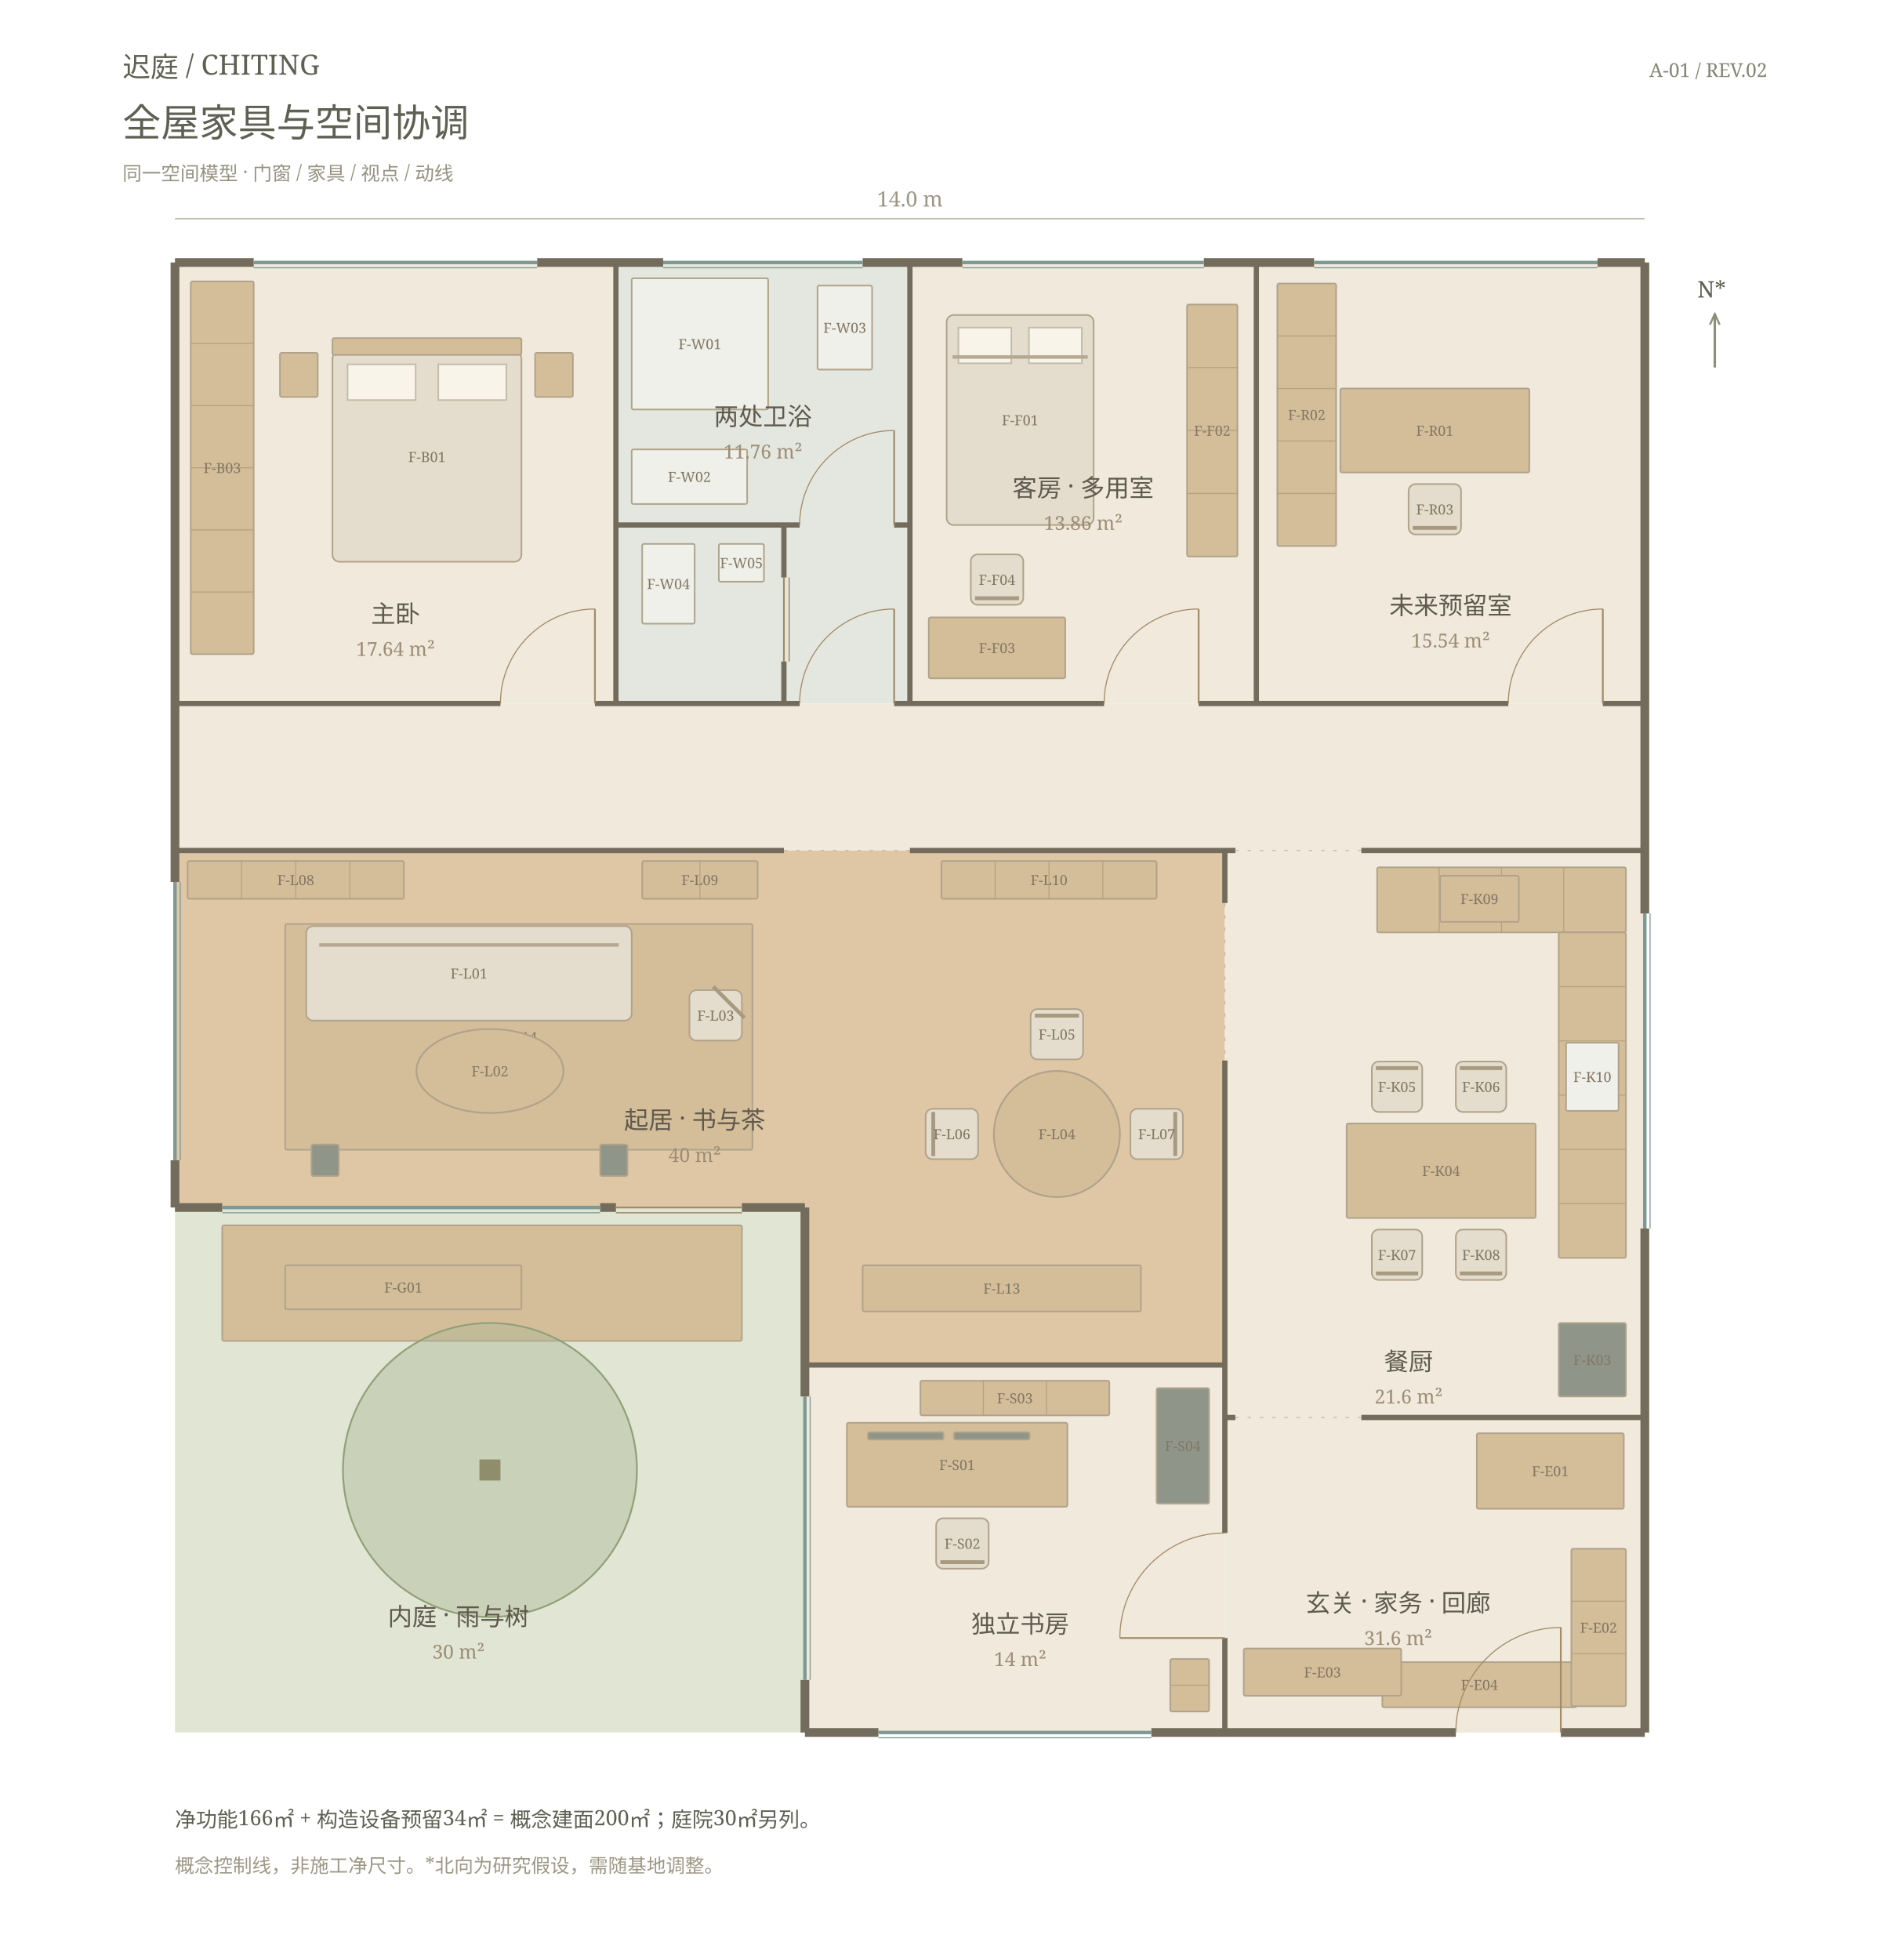
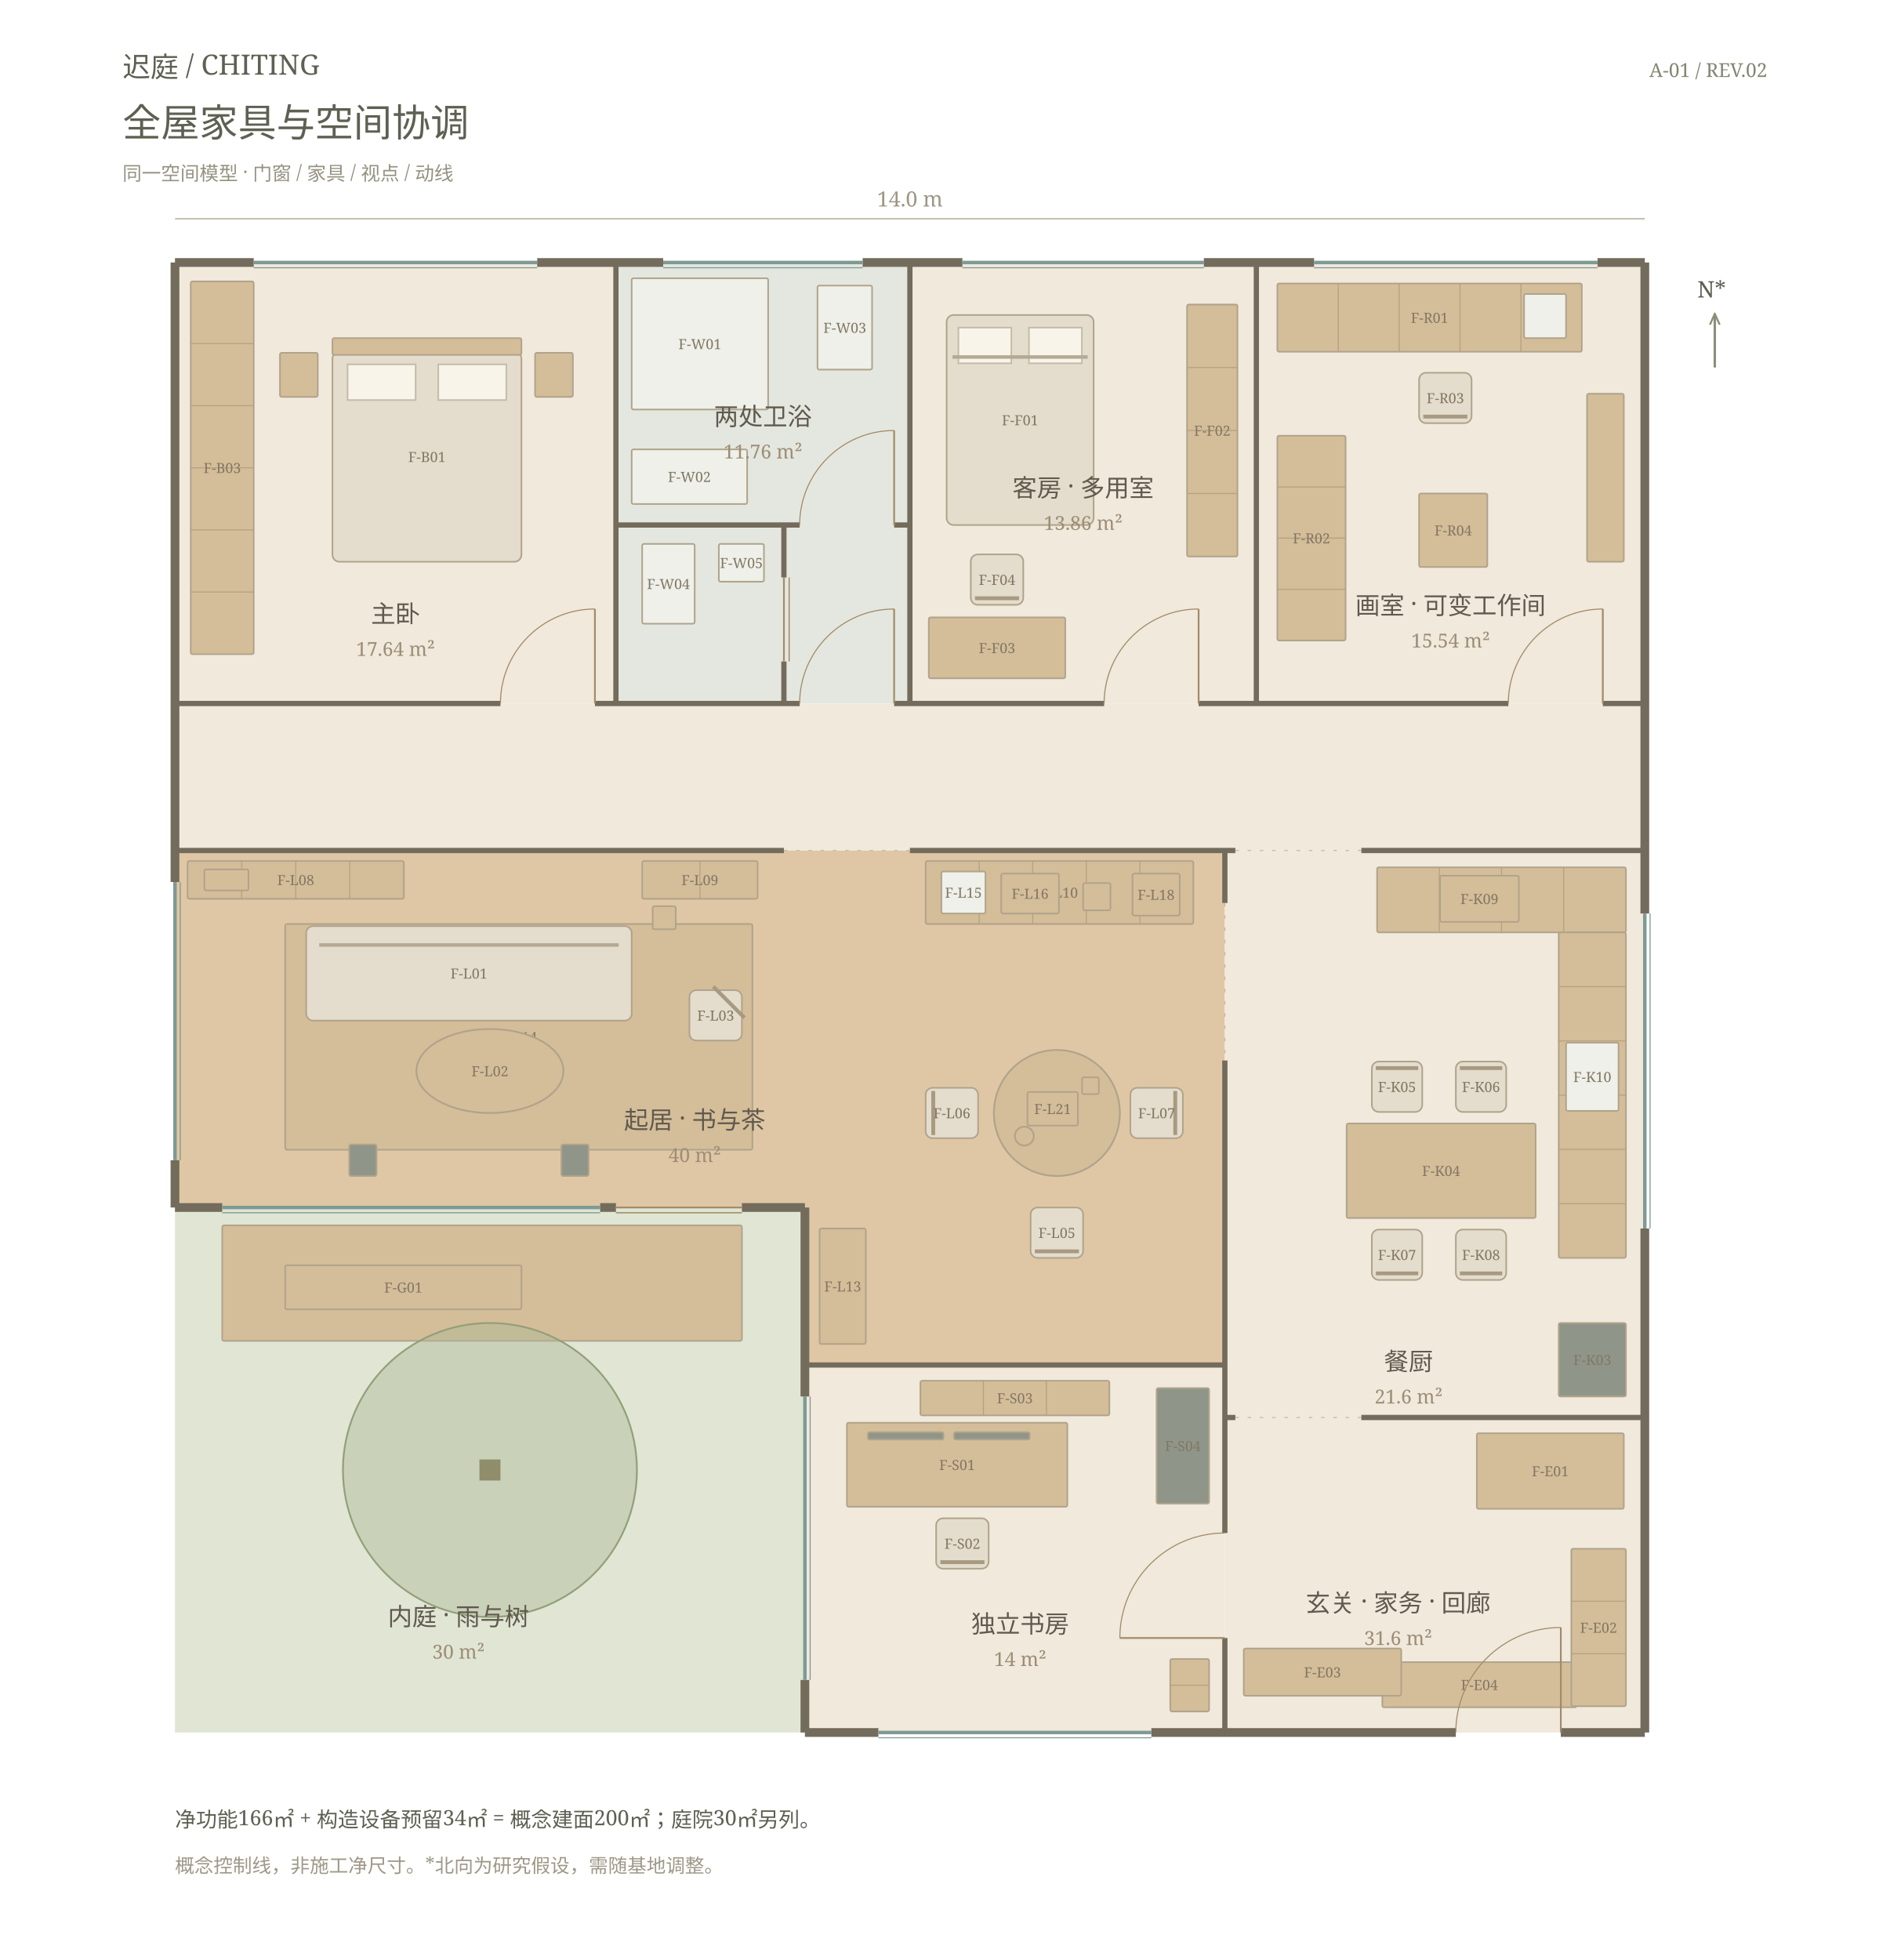
<svg xmlns="http://www.w3.org/2000/svg" viewBox="0 0 1080 1120" role="img" aria-label="迟庭 · 同模型全屋平面" style="display:block;width:100%;height:auto;background:#f8f5ee;font-family:Georgia,'Songti SC','Noto Serif SC',serif">
  <defs>
    <marker id="route-arrow" viewBox="0 0 10 10" refX="8" refY="5" markerWidth="5" markerHeight="5" orient="auto-start-reverse">
      <path d="M0 1L9 5L0 9" fill="none" stroke="context-stroke" stroke-width="1.6" />
    </marker>
  </defs>
  <text x="70" y="44" font-size="16" fill="#5e6052">迟庭  /  CHITING</text>
  <text x="1010" y="44" font-size="11" fill="#858673" text-anchor="end">A-01 / REV.02</text>
  <text x="70" y="78" font-size="22" fill="#5e6052">全屋家具与空间协调</text>
  <text x="70" y="103" font-size="11" fill="#959281">同一空间模型 · 门窗 / 家具 / 视点 / 动线</text>
  <g class="house-zone" data-id="living" role="button" tabindex="0" aria-pressed="true" aria-label="起居 · 书与茶">
    <path class="hp-zone-hit" d="M100 486 L700 486 L700 690 L100 690Z M460 690 L700 690 L700 780 L460 780Z" fill="#dfc7a5" stroke="transparent" stroke-width="3" />
  </g>
  <g class="house-zone" data-id="study" role="button" tabindex="0" aria-pressed="false" aria-label="独立书房">
    <path class="hp-zone-hit" d="M460 780 L700 780 L700 990 L460 990Z" fill="#f0e9dc" stroke="transparent" stroke-width="3" />
  </g>
  <g class="house-zone" data-id="bedroom" role="button" tabindex="0" aria-pressed="false" aria-label="主卧">
    <path class="hp-zone-hit" d="M100 150 L352 150 L352 402 L100 402Z" fill="#f0e9dc" stroke="transparent" stroke-width="3" />
  </g>
  <g class="house-zone" data-id="kitchen" role="button" tabindex="0" aria-pressed="false" aria-label="餐厨">
    <path class="hp-zone-hit" d="M700 486 L940 486 L940 810 L700 810Z" fill="#f0e9dc" stroke="transparent" stroke-width="3" />
  </g>
  <g class="house-zone" data-id="flex" role="button" tabindex="0" aria-pressed="false" aria-label="客房 · 多用室">
    <path class="hp-zone-hit" d="M520 150 L718 150 L718 402 L520 402Z" fill="#f0e9dc" stroke="transparent" stroke-width="3" />
  </g>
-   <g class="house-zone" data-id="reserve" role="button" tabindex="0" aria-pressed="false" aria-label="未来预留室">
+   <g class="house-zone" data-id="reserve" role="button" tabindex="0" aria-pressed="false" aria-label="画室 · 可变工作间">
    <path class="hp-zone-hit" d="M718 150 L940 150 L940 402 L718 402Z" fill="#f0e9dc" stroke="transparent" stroke-width="3" />
  </g>
  <g class="house-zone" data-id="bath" role="button" tabindex="0" aria-pressed="false" aria-label="两处卫浴">
    <path class="hp-zone-hit" d="M352 150 L520 150 L520 402 L352 402Z" fill="#e4e7df" stroke="transparent" stroke-width="3" />
  </g>
  <g class="house-zone" data-id="entry" role="button" tabindex="0" aria-pressed="false" aria-label="玄关 · 家务 · 回廊">
    <path class="hp-zone-hit" d="M100 402 L940 402 L940 486 L100 486Z M700 810 L940 810 L940 990 L700 990Z" fill="#f0e9dc" stroke="transparent" stroke-width="3" />
  </g>
  <g class="house-zone" data-id="garden" role="button" tabindex="0" aria-pressed="false" aria-label="内庭 · 雨与树">
    <path class="hp-zone-hit" d="M100 690 L460 690 L460 990 L100 990Z" fill="#e0e5d4" stroke="transparent" stroke-width="3" />
  </g>
  <g class="plan-furniture" data-furniture="F-L14" pointer-events="none">
    <rect x="163" y="528" width="267" height="129" fill="#d4bd99" stroke="#b0a38b" stroke-width=".9" rx="1" />
    <text x="296.5" y="595.5" font-size="8" fill="#827763" text-anchor="middle">F-L14</text>
  </g>
  <g class="plan-furniture" data-furniture="F-E04" pointer-events="none">
    <rect x="790" y="949.8" width="111" height="25.8" fill="#d4bd99" stroke="#b0a38b" stroke-width=".9" rx="1" />
    <text x="845.5" y="965.7" font-size="8" fill="#827763" text-anchor="middle">F-E04</text>
  </g>
  <g class="plan-furniture" data-furniture="F-G03" pointer-events="none">
    <rect x="127" y="700.2" width="297" height="66" fill="#d4bd99" stroke="#b0a38b" stroke-width=".9" rx="1" />
    <text x="275.5" y="736.2" font-size="8" fill="#827763" text-anchor="middle">F-G03</text>
  </g>
  <g class="plan-furniture" data-furniture="F-L01" pointer-events="none">
    <rect x="175" y="529.2" width="186" height="54" fill="#e4dccc" stroke="#b0a38b" stroke-width=".9" rx="4" />
    <line x1="182.44" y1="540" x2="353.56" y2="540" stroke="#b5a994" stroke-width="2" />
    <text x="268" y="559.2" font-size="8" fill="#827763" text-anchor="middle">F-L01</text>
  </g>
  <g class="plan-furniture" data-furniture="F-L02" pointer-events="none">
    <ellipse cx="280" cy="612" rx="42" ry="24" fill="#d4bd99" stroke="#b0a38b" />
    <text x="280" y="615" font-size="8" fill="#827763" text-anchor="middle">F-L02</text>
  </g>
  <g class="plan-furniture" data-furniture="F-L03" pointer-events="none">
    <rect x="394" y="565.8" width="30" height="28.8" fill="#e4dccc" stroke="#b0a38b" stroke-width=".9" rx="4" />
    <g transform="rotate(45 409 580.2)">
      <line x1="396.4" y1="569.544" x2="421.6" y2="569.544" stroke="#a89a80" stroke-width="2.2" />
    </g>
    <text x="409" y="583.2" font-size="8" fill="#827763" text-anchor="middle">F-L03</text>
  </g>
  <g class="plan-furniture" data-furniture="F-L04" pointer-events="none">
-     <ellipse cx="604" cy="648" rx="36" ry="36" fill="#d4bd99" stroke="#b0a38b" />
-     <text x="604" y="651" font-size="8" fill="#827763" text-anchor="middle">F-L04</text>
+     <ellipse cx="604" cy="636" rx="36" ry="36" fill="#d4bd99" stroke="#b0a38b" />
+     <text x="604" y="639" font-size="8" fill="#827763" text-anchor="middle">F-L04</text>
  </g>
  <g class="plan-furniture" data-furniture="F-L05" pointer-events="none">
-     <rect x="589" y="576.6" width="30" height="28.8" fill="#e4dccc" stroke="#b0a38b" stroke-width=".9" rx="4" />
-     <g transform="rotate(0 604 591)">
-       <line x1="591.4" y1="580.344" x2="616.6" y2="580.344" stroke="#a89a80" stroke-width="2.2" />
-     </g>
-     <text x="604" y="594" font-size="8" fill="#827763" text-anchor="middle">F-L05</text>
+     <rect x="589" y="690" width="30" height="28.8" fill="#e4dccc" stroke="#b0a38b" stroke-width=".9" rx="4" />
+     <g transform="rotate(180 604 704.4)">
+       <line x1="591.4" y1="693.744" x2="616.6" y2="693.744" stroke="#a89a80" stroke-width="2.2" />
+     </g>
+     <text x="604" y="707.4" font-size="8" fill="#827763" text-anchor="middle">F-L05</text>
  </g>
  <g class="plan-furniture" data-furniture="F-L06" pointer-events="none">
-     <rect x="529" y="633.6" width="30" height="28.8" fill="#e4dccc" stroke="#b0a38b" stroke-width=".9" rx="4" />
-     <g transform="rotate(270 544 648)">
-       <line x1="531.4" y1="637.344" x2="556.6" y2="637.344" stroke="#a89a80" stroke-width="2.2" />
-     </g>
-     <text x="544" y="651" font-size="8" fill="#827763" text-anchor="middle">F-L06</text>
+     <rect x="529" y="621.6" width="30" height="28.8" fill="#e4dccc" stroke="#b0a38b" stroke-width=".9" rx="4" />
+     <g transform="rotate(270 544 636)">
+       <line x1="531.4" y1="625.344" x2="556.6" y2="625.344" stroke="#a89a80" stroke-width="2.2" />
+     </g>
+     <text x="544" y="639" font-size="8" fill="#827763" text-anchor="middle">F-L06</text>
  </g>
  <g class="plan-furniture" data-furniture="F-L07" pointer-events="none">
-     <rect x="646" y="633.6" width="30" height="28.8" fill="#e4dccc" stroke="#b0a38b" stroke-width=".9" rx="4" />
-     <g transform="rotate(90 661 648)">
-       <line x1="648.4" y1="637.344" x2="673.6" y2="637.344" stroke="#a89a80" stroke-width="2.2" />
-     </g>
-     <text x="661" y="651" font-size="8" fill="#827763" text-anchor="middle">F-L07</text>
+     <rect x="646" y="621.6" width="30" height="28.8" fill="#e4dccc" stroke="#b0a38b" stroke-width=".9" rx="4" />
+     <g transform="rotate(90 661 636)">
+       <line x1="648.4" y1="625.344" x2="673.6" y2="625.344" stroke="#a89a80" stroke-width="2.2" />
+     </g>
+     <text x="661" y="639" font-size="8" fill="#827763" text-anchor="middle">F-L07</text>
  </g>
  <g class="plan-furniture" data-furniture="F-L08" pointer-events="none">
    <rect x="107.2" y="492" width="123.6" height="21.6" fill="#d4bd99" stroke="#b0a38b" stroke-width=".9" rx="1" />
    <line x1="138.1" y1="492" x2="138.1" y2="513.6" stroke="#b6a27f" stroke-width="0.6" />
    <line x1="169" y1="492" x2="169" y2="513.6" stroke="#b6a27f" stroke-width="0.6" />
    <line x1="199.9" y1="492" x2="199.9" y2="513.6" stroke="#b6a27f" stroke-width="0.6" />
    <text x="169" y="505.8" font-size="8" fill="#827763" text-anchor="middle">F-L08</text>
  </g>
  <g class="plan-furniture" data-furniture="F-L09" pointer-events="none">
    <rect x="367" y="492" width="66" height="21.6" fill="#d4bd99" stroke="#b0a38b" stroke-width=".9" rx="1" />
    <line x1="400" y1="492" x2="400" y2="513.6" stroke="#b6a27f" stroke-width="0.6" />
    <text x="400" y="505.8" font-size="8" fill="#827763" text-anchor="middle">F-L09</text>
  </g>
  <g class="plan-furniture" data-furniture="F-L10" pointer-events="none">
-     <rect x="538" y="492" width="123" height="21.6" fill="#d4bd99" stroke="#b0a38b" stroke-width=".9" rx="1" />
-     <line x1="568.75" y1="492" x2="568.75" y2="513.6" stroke="#b6a27f" stroke-width="0.6" />
-     <line x1="599.5" y1="492" x2="599.5" y2="513.6" stroke="#b6a27f" stroke-width="0.6" />
-     <line x1="630.25" y1="492" x2="630.25" y2="513.6" stroke="#b6a27f" stroke-width="0.6" />
-     <text x="599.5" y="505.8" font-size="8" fill="#827763" text-anchor="middle">F-L10</text>
+     <rect x="529" y="492" width="153" height="36" fill="#d4bd99" stroke="#b0a38b" stroke-width=".9" rx="1" />
+     <line x1="559.6" y1="492" x2="559.6" y2="528" stroke="#b6a27f" stroke-width="0.6" />
+     <line x1="590.2" y1="492" x2="590.2" y2="528" stroke="#b6a27f" stroke-width="0.6" />
+     <line x1="620.8" y1="492" x2="620.8" y2="528" stroke="#b6a27f" stroke-width="0.6" />
+     <line x1="651.4" y1="492" x2="651.4" y2="528" stroke="#b6a27f" stroke-width="0.6" />
+     <text x="605.5" y="513" font-size="8" fill="#827763" text-anchor="middle">F-L10</text>
  </g>
  <g class="plan-furniture" data-furniture="F-L11" pointer-events="none">
-     <rect x="178" y="654" width="15.6" height="18" fill="#8f9689" stroke="#b0a38b" stroke-width=".9" rx="1" />
+     <rect x="199.6" y="654" width="15.6" height="18" fill="#8f9689" stroke="#b0a38b" stroke-width=".9" rx="1" />
  </g>
  <g class="plan-furniture" data-furniture="F-L12" pointer-events="none">
-     <rect x="343" y="654" width="15.6" height="18" fill="#8f9689" stroke="#b0a38b" stroke-width=".9" rx="1" />
+     <rect x="320.8" y="654" width="15.6" height="18" fill="#8f9689" stroke="#b0a38b" stroke-width=".9" rx="1" />
  </g>
  <g class="plan-furniture" data-furniture="F-L13" pointer-events="none">
-     <rect x="493" y="723" width="159" height="26.4" fill="#d4bd99" stroke="#b0a38b" stroke-width=".9" rx="1" />
-     <text x="572.5" y="739.2" font-size="8" fill="#827763" text-anchor="middle">F-L13</text>
+     <rect x="468.4" y="702" width="26.4" height="66" fill="#d4bd99" stroke="#b0a38b" stroke-width=".9" rx="1" />
+     <text x="481.6" y="738" font-size="8" fill="#827763" text-anchor="middle">F-L13</text>
+   </g>
+   <g class="plan-furniture" data-furniture="F-L15" pointer-events="none">
+     <rect x="538" y="498" width="25.2" height="24" fill="#eef0e9" stroke="#b0a38b" stroke-width=".9" rx="1" />
+     <text x="550.6" y="513" font-size="8" fill="#827763" text-anchor="middle">F-L15</text>
+   </g>
+   <g class="plan-furniture" data-furniture="F-L16" pointer-events="none">
+     <rect x="572.2" y="499.2" width="33" height="22.8" fill="#d4bd99" stroke="#b0a38b" stroke-width=".9" rx="1" />
+     <text x="588.7" y="513.6" font-size="8" fill="#827763" text-anchor="middle">F-L16</text>
+   </g>
+   <g class="plan-furniture" data-furniture="F-L17" pointer-events="none">
+     <rect x="619" y="504.6" width="15.6" height="15.6" fill="#d4bd99" stroke="#b0a38b" stroke-width=".9" rx="1" />
+   </g>
+   <g class="plan-furniture" data-furniture="F-L18" pointer-events="none">
+     <rect x="647.2" y="499.2" width="27" height="24" fill="#d4bd99" stroke="#b0a38b" stroke-width=".9" rx="1" />
+     <text x="660.7" y="514.2" font-size="8" fill="#827763" text-anchor="middle">F-L18</text>
+   </g>
+   <g class="plan-furniture" data-furniture="F-L19" pointer-events="none">
+     <rect x="373" y="517.8" width="13.2" height="13.2" fill="#d4bd99" stroke="#b0a38b" stroke-width=".9" rx="1" />
+   </g>
+   <g class="plan-furniture" data-furniture="F-L20" pointer-events="none">
+     <rect x="116.8" y="496.8" width="25.2" height="12" fill="#d4bd99" stroke="#b0a38b" stroke-width=".9" rx="1" />
+   </g>
+   <g class="plan-furniture" data-furniture="F-L21" pointer-events="none">
+     <rect x="587.2" y="624" width="28.8" height="19.2" fill="#d4bd99" stroke="#b0a38b" stroke-width=".9" rx="1" />
+     <text x="601.6" y="636.6" font-size="8" fill="#827763" text-anchor="middle">F-L21</text>
+   </g>
+   <g class="plan-furniture" data-furniture="F-L22" pointer-events="none">
+     <rect x="618.4" y="615.6" width="9.6" height="9.6" fill="#d4bd99" stroke="#b0a38b" stroke-width=".9" rx="1" />
+   </g>
+   <g class="plan-furniture" data-furniture="F-L23" pointer-events="none">
+     <ellipse cx="585.4" cy="649.2" rx="5.4" ry="5.4" fill="#d4bd99" stroke="#b0a38b" />
  </g>
  <g class="plan-furniture" data-furniture="F-S01" pointer-events="none">
    <rect x="484" y="813" width="126" height="48" fill="#d4bd99" stroke="#b0a38b" stroke-width=".9" rx="1" />
    <text x="547" y="840" font-size="8" fill="#827763" text-anchor="middle">F-S01</text>
  </g>
  <g class="plan-furniture" data-furniture="F-S02" pointer-events="none">
    <rect x="535" y="867.6" width="30" height="28.8" fill="#e4dccc" stroke="#b0a38b" stroke-width=".9" rx="4" />
    <g transform="rotate(180 550 882)">
      <line x1="537.4" y1="871.344" x2="562.6" y2="871.344" stroke="#a89a80" stroke-width="2.2" />
    </g>
    <text x="550" y="885" font-size="8" fill="#827763" text-anchor="middle">F-S02</text>
  </g>
  <g class="plan-furniture" data-furniture="F-S03" pointer-events="none">
    <rect x="526" y="789" width="108" height="19.8" fill="#d4bd99" stroke="#b0a38b" stroke-width=".9" rx="1" />
    <line x1="562" y1="789" x2="562" y2="808.8" stroke="#b6a27f" stroke-width="0.6" />
    <line x1="598" y1="789" x2="598" y2="808.8" stroke="#b6a27f" stroke-width="0.6" />
    <text x="580" y="801.9" font-size="8" fill="#827763" text-anchor="middle">F-S03</text>
  </g>
  <g class="plan-furniture" data-furniture="F-S04" pointer-events="none">
    <rect x="661" y="793.2" width="30" height="66" fill="#8f9689" stroke="#b0a38b" stroke-width=".9" rx="1" />
    <text x="676" y="829.2" font-size="8" fill="#827763" text-anchor="middle">F-S04</text>
  </g>
  <g class="plan-furniture" data-furniture="F-S05" pointer-events="none">
    <rect x="668.8" y="948" width="22.2" height="30" fill="#d4bd99" stroke="#b0a38b" stroke-width=".9" rx="1" />
    <line x1="668.8" y1="963" x2="691" y2="963" stroke="#b6a27f" stroke-width="0.6" />
  </g>
  <g class="plan-furniture" data-furniture="F-S06" pointer-events="none">
    <rect x="496" y="818.4" width="43.2" height="4.2" fill="#8f9689" stroke="#b0a38b" stroke-width=".9" rx="1" />
  </g>
  <g class="plan-furniture" data-furniture="F-S07" pointer-events="none">
    <rect x="545.2" y="818.4" width="43.2" height="4.2" fill="#8f9689" stroke="#b0a38b" stroke-width=".9" rx="1" />
  </g>
  <g class="plan-furniture" data-furniture="F-B01" pointer-events="none">
    <rect x="190" y="201" width="108" height="120" fill="#e4dccc" stroke="#b0a38b" stroke-width=".9" rx="4" />
    <rect x="198.64" y="208.2" width="38.88" height="20.4" fill="#f8f4e9" stroke="#c4bca9" stroke-width=".9" />
    <rect x="250.48" y="208.2" width="38.88" height="20.4" fill="#f8f4e9" stroke="#c4bca9" stroke-width=".9" />
    <text x="244" y="264" font-size="8" fill="#827763" text-anchor="middle">F-B01</text>
  </g>
  <g class="plan-furniture" data-furniture="F-B02" pointer-events="none">
    <rect x="190" y="193.2" width="108" height="9.6" fill="#d4bd99" stroke="#b0a38b" stroke-width=".9" rx="1" />
  </g>
  <g class="plan-furniture" data-furniture="F-B03" pointer-events="none">
    <rect x="109" y="160.8" width="36" height="213" fill="#d4bd99" stroke="#b0a38b" stroke-width=".9" rx="1" />
    <line x1="109" y1="196.3" x2="145" y2="196.3" stroke="#b6a27f" stroke-width="0.6" />
    <line x1="109" y1="231.8" x2="145" y2="231.8" stroke="#b6a27f" stroke-width="0.6" />
    <line x1="109" y1="267.3" x2="145" y2="267.3" stroke="#b6a27f" stroke-width="0.6" />
    <line x1="109" y1="302.8" x2="145" y2="302.8" stroke="#b6a27f" stroke-width="0.6" />
    <line x1="109" y1="338.3" x2="145" y2="338.3" stroke="#b6a27f" stroke-width="0.6" />
    <text x="127" y="270.3" font-size="8" fill="#827763" text-anchor="middle">F-B03</text>
  </g>
  <g class="plan-furniture" data-furniture="F-B04" pointer-events="none">
    <rect x="160" y="201.6" width="21.6" height="25.2" fill="#d4bd99" stroke="#b0a38b" stroke-width=".9" rx="1" />
  </g>
  <g class="plan-furniture" data-furniture="F-B05" pointer-events="none">
    <rect x="305.8" y="201.6" width="21.6" height="25.2" fill="#d4bd99" stroke="#b0a38b" stroke-width=".9" rx="1" />
  </g>
  <g class="plan-furniture" data-furniture="F-K01" pointer-events="none">
    <rect x="787" y="495.6" width="142.2" height="37.2" fill="#d4bd99" stroke="#b0a38b" stroke-width=".9" rx="1" />
    <line x1="822.55" y1="495.6" x2="822.55" y2="532.8" stroke="#b6a27f" stroke-width="0.6" />
    <line x1="858.1" y1="495.6" x2="858.1" y2="532.8" stroke="#b6a27f" stroke-width="0.6" />
    <line x1="893.65" y1="495.6" x2="893.65" y2="532.8" stroke="#b6a27f" stroke-width="0.6" />
    <text x="858.1" y="517.2" font-size="8" fill="#827763" text-anchor="middle">F-K01</text>
  </g>
  <g class="plan-furniture" data-furniture="F-K02" pointer-events="none">
    <rect x="890.8" y="532.8" width="38.4" height="186" fill="#d4bd99" stroke="#b0a38b" stroke-width=".9" rx="1" />
    <line x1="890.8" y1="563.8" x2="929.2" y2="563.8" stroke="#b6a27f" stroke-width="0.6" />
    <line x1="890.8" y1="594.8" x2="929.2" y2="594.8" stroke="#b6a27f" stroke-width="0.6" />
    <line x1="890.8" y1="625.8" x2="929.2" y2="625.8" stroke="#b6a27f" stroke-width="0.6" />
    <line x1="890.8" y1="656.8" x2="929.2" y2="656.8" stroke="#b6a27f" stroke-width="0.6" />
    <line x1="890.8" y1="687.8" x2="929.2" y2="687.8" stroke="#b6a27f" stroke-width="0.6" />
    <text x="910" y="628.8" font-size="8" fill="#827763" text-anchor="middle">F-K02</text>
  </g>
  <g class="plan-furniture" data-furniture="F-K03" pointer-events="none">
    <rect x="890.8" y="756" width="38.4" height="42" fill="#8f9689" stroke="#b0a38b" stroke-width=".9" rx="1" />
    <text x="910" y="780" font-size="8" fill="#827763" text-anchor="middle">F-K03</text>
  </g>
  <g class="plan-furniture" data-furniture="F-K04" pointer-events="none">
    <rect x="769.6" y="642" width="108" height="54" fill="#d4bd99" stroke="#b0a38b" stroke-width=".9" rx="1" />
    <text x="823.6" y="672" font-size="8" fill="#827763" text-anchor="middle">F-K04</text>
  </g>
  <g class="plan-furniture" data-furniture="F-K05" pointer-events="none">
    <rect x="784" y="606.6" width="28.8" height="28.8" fill="#e4dccc" stroke="#b0a38b" stroke-width=".9" rx="4" />
    <g transform="rotate(0 798.4 621)">
      <line x1="786.304" y1="610.344" x2="810.496" y2="610.344" stroke="#a89a80" stroke-width="2.2" />
    </g>
    <text x="798.4" y="624" font-size="8" fill="#827763" text-anchor="middle">F-K05</text>
  </g>
  <g class="plan-furniture" data-furniture="F-K06" pointer-events="none">
    <rect x="832" y="606.6" width="28.8" height="28.8" fill="#e4dccc" stroke="#b0a38b" stroke-width=".9" rx="4" />
    <g transform="rotate(0 846.4 621)">
      <line x1="834.304" y1="610.344" x2="858.496" y2="610.344" stroke="#a89a80" stroke-width="2.2" />
    </g>
    <text x="846.4" y="624" font-size="8" fill="#827763" text-anchor="middle">F-K06</text>
  </g>
  <g class="plan-furniture" data-furniture="F-K07" pointer-events="none">
    <rect x="784" y="702.6" width="28.8" height="28.8" fill="#e4dccc" stroke="#b0a38b" stroke-width=".9" rx="4" />
    <g transform="rotate(180 798.4 717)">
      <line x1="786.304" y1="706.344" x2="810.496" y2="706.344" stroke="#a89a80" stroke-width="2.2" />
    </g>
    <text x="798.4" y="720" font-size="8" fill="#827763" text-anchor="middle">F-K07</text>
  </g>
  <g class="plan-furniture" data-furniture="F-K08" pointer-events="none">
    <rect x="832" y="702.6" width="28.8" height="28.8" fill="#e4dccc" stroke="#b0a38b" stroke-width=".9" rx="4" />
    <g transform="rotate(180 846.4 717)">
      <line x1="834.304" y1="706.344" x2="858.496" y2="706.344" stroke="#a89a80" stroke-width="2.2" />
    </g>
    <text x="846.4" y="720" font-size="8" fill="#827763" text-anchor="middle">F-K08</text>
  </g>
  <g class="plan-furniture" data-furniture="F-K09" pointer-events="none">
    <rect x="823" y="500.4" width="45" height="26.4" fill="#d4bd99" stroke="#b0a38b" stroke-width=".9" rx="1" />
    <text x="845.5" y="516.6" font-size="8" fill="#827763" text-anchor="middle">F-K09</text>
  </g>
  <g class="plan-furniture" data-furniture="F-K10" pointer-events="none">
    <rect x="895" y="595.8" width="30" height="39" fill="#eef0e9" stroke="#b0a38b" stroke-width=".9" rx="1" />
    <text x="910" y="618.3" font-size="8" fill="#827763" text-anchor="middle">F-K10</text>
  </g>
  <g class="plan-furniture" data-furniture="F-F01" pointer-events="none">
    <rect x="541" y="180" width="84" height="120" fill="#e4dccc" stroke="#b0a38b" stroke-width=".9" rx="4" />
    <rect x="547.72" y="187.2" width="30.24" height="20.4" fill="#f8f4e9" stroke="#c4bca9" stroke-width=".9" />
    <rect x="588.04" y="187.2" width="30.24" height="20.4" fill="#f8f4e9" stroke="#c4bca9" stroke-width=".9" />
    <line x1="544.36" y1="204" x2="621.64" y2="204" stroke="#b5a994" stroke-width="2" />
    <text x="583" y="243" font-size="8" fill="#827763" text-anchor="middle">F-F01</text>
  </g>
  <g class="plan-furniture" data-furniture="F-F02" pointer-events="none">
    <rect x="678.4" y="174" width="28.8" height="144" fill="#d4bd99" stroke="#b0a38b" stroke-width=".9" rx="1" />
    <line x1="678.4" y1="210" x2="707.2" y2="210" stroke="#b6a27f" stroke-width="0.6" />
    <line x1="678.4" y1="246" x2="707.2" y2="246" stroke="#b6a27f" stroke-width="0.6" />
    <line x1="678.4" y1="282" x2="707.2" y2="282" stroke="#b6a27f" stroke-width="0.6" />
    <text x="692.8" y="249" font-size="8" fill="#827763" text-anchor="middle">F-F02</text>
  </g>
  <g class="plan-furniture" data-furniture="F-F03" pointer-events="none">
    <rect x="530.8" y="352.8" width="78" height="34.8" fill="#d4bd99" stroke="#b0a38b" stroke-width=".9" rx="1" />
    <text x="569.8" y="373.2" font-size="8" fill="#827763" text-anchor="middle">F-F03</text>
  </g>
  <g class="plan-furniture" data-furniture="F-F04" pointer-events="none">
    <rect x="554.8" y="316.8" width="30" height="28.8" fill="#e4dccc" stroke="#b0a38b" stroke-width=".9" rx="4" />
    <g transform="rotate(180 569.8 331.2)">
      <line x1="557.2" y1="320.544" x2="582.4" y2="320.544" stroke="#a89a80" stroke-width="2.2" />
    </g>
    <text x="569.8" y="334.2" font-size="8" fill="#827763" text-anchor="middle">F-F04</text>
  </g>
  <g class="plan-furniture" data-furniture="F-R01" pointer-events="none">
-     <rect x="766" y="222" width="108" height="48" fill="#d4bd99" stroke="#b0a38b" stroke-width=".9" rx="1" />
-     <text x="820" y="249" font-size="8" fill="#827763" text-anchor="middle">F-R01</text>
+     <rect x="730" y="162" width="174" height="39" fill="#d4bd99" stroke="#b0a38b" stroke-width=".9" rx="1" />
+     <line x1="764.8" y1="162" x2="764.8" y2="201" stroke="#b6a27f" stroke-width="0.6" />
+     <line x1="799.6" y1="162" x2="799.6" y2="201" stroke="#b6a27f" stroke-width="0.6" />
+     <line x1="834.4" y1="162" x2="834.4" y2="201" stroke="#b6a27f" stroke-width="0.6" />
+     <line x1="869.2" y1="162" x2="869.2" y2="201" stroke="#b6a27f" stroke-width="0.6" />
+     <text x="817" y="184.5" font-size="8" fill="#827763" text-anchor="middle">F-R01</text>
  </g>
  <g class="plan-furniture" data-furniture="F-R02" pointer-events="none">
-     <rect x="730" y="162" width="33.6" height="150" fill="#d4bd99" stroke="#b0a38b" stroke-width=".9" rx="1" />
-     <line x1="730" y1="192" x2="763.6" y2="192" stroke="#b6a27f" stroke-width="0.6" />
-     <line x1="730" y1="222" x2="763.6" y2="222" stroke="#b6a27f" stroke-width="0.6" />
-     <line x1="730" y1="252" x2="763.6" y2="252" stroke="#b6a27f" stroke-width="0.6" />
-     <line x1="730" y1="282" x2="763.6" y2="282" stroke="#b6a27f" stroke-width="0.6" />
-     <text x="746.8" y="240" font-size="8" fill="#827763" text-anchor="middle">F-R02</text>
+     <rect x="730" y="249" width="39" height="117" fill="#d4bd99" stroke="#b0a38b" stroke-width=".9" rx="1" />
+     <line x1="730" y1="278.25" x2="769" y2="278.25" stroke="#b6a27f" stroke-width="0.6" />
+     <line x1="730" y1="307.5" x2="769" y2="307.5" stroke="#b6a27f" stroke-width="0.6" />
+     <line x1="730" y1="336.75" x2="769" y2="336.75" stroke="#b6a27f" stroke-width="0.6" />
+     <text x="749.5" y="310.5" font-size="8" fill="#827763" text-anchor="middle">F-R02</text>
  </g>
  <g class="plan-furniture" data-furniture="F-R03" pointer-events="none">
-     <rect x="805" y="276.6" width="30" height="28.8" fill="#e4dccc" stroke="#b0a38b" stroke-width=".9" rx="4" />
-     <g transform="rotate(180 820 291)">
-       <line x1="807.4" y1="280.344" x2="832.6" y2="280.344" stroke="#a89a80" stroke-width="2.2" />
-     </g>
-     <text x="820" y="294" font-size="8" fill="#827763" text-anchor="middle">F-R03</text>
+     <rect x="811" y="213" width="30" height="28.8" fill="#e4dccc" stroke="#b0a38b" stroke-width=".9" rx="4" />
+     <g transform="rotate(180 826 227.4)">
+       <line x1="813.4" y1="216.744" x2="838.6" y2="216.744" stroke="#a89a80" stroke-width="2.2" />
+     </g>
+     <text x="826" y="230.4" font-size="8" fill="#827763" text-anchor="middle">F-R03</text>
+   </g>
+   <g class="plan-furniture" data-furniture="F-R04" pointer-events="none">
+     <rect x="811" y="282" width="39" height="42" fill="#d4bd99" stroke="#b0a38b" stroke-width=".9" rx="1" />
+     <text x="830.5" y="306" font-size="8" fill="#827763" text-anchor="middle">F-R04</text>
+   </g>
+   <g class="plan-furniture" data-furniture="F-R05" pointer-events="none">
+     <rect x="907" y="225" width="21" height="96" fill="#d4bd99" stroke="#b0a38b" stroke-width=".9" rx="1" />
+   </g>
+   <g class="plan-furniture" data-furniture="F-R06" pointer-events="none">
+     <rect x="871" y="168" width="24" height="25.2" fill="#eef0e9" stroke="#b0a38b" stroke-width=".9" rx="1" />
  </g>
  <g class="plan-furniture" data-furniture="F-W01" pointer-events="none">
    <rect x="361" y="159" width="78" height="75" fill="#eef0e9" stroke="#b0a38b" stroke-width=".9" rx="1" />
    <text x="400" y="199.5" font-size="8" fill="#827763" text-anchor="middle">F-W01</text>
  </g>
  <g class="plan-furniture" data-furniture="F-W02" pointer-events="none">
    <rect x="361" y="256.8" width="66" height="31.2" fill="#eef0e9" stroke="#b0a38b" stroke-width=".9" rx="1" />
    <text x="394" y="275.4" font-size="8" fill="#827763" text-anchor="middle">F-W02</text>
  </g>
  <g class="plan-furniture" data-furniture="F-W03" pointer-events="none">
    <rect x="467.2" y="163.2" width="31.2" height="48" fill="#eef0e9" stroke="#b0a38b" stroke-width=".9" rx="1" />
    <text x="482.8" y="190.2" font-size="8" fill="#827763" text-anchor="middle">F-W03</text>
  </g>
  <g class="plan-furniture" data-furniture="F-W04" pointer-events="none">
    <rect x="367" y="310.8" width="30" height="45.6" fill="#eef0e9" stroke="#b0a38b" stroke-width=".9" rx="1" />
    <text x="382" y="336.6" font-size="8" fill="#827763" text-anchor="middle">F-W04</text>
  </g>
  <g class="plan-furniture" data-furniture="F-W05" pointer-events="none">
    <rect x="410.8" y="310.8" width="25.8" height="21.6" fill="#eef0e9" stroke="#b0a38b" stroke-width=".9" rx="1" />
    <text x="423.7" y="324.6" font-size="8" fill="#827763" text-anchor="middle">F-W05</text>
  </g>
  <g class="plan-furniture" data-furniture="F-E01" pointer-events="none">
    <rect x="844" y="819" width="84" height="43.2" fill="#d4bd99" stroke="#b0a38b" stroke-width=".9" rx="1" />
    <text x="886" y="843.6" font-size="8" fill="#827763" text-anchor="middle">F-E01</text>
  </g>
  <g class="plan-furniture" data-furniture="F-E02" pointer-events="none">
    <rect x="898" y="885" width="31.2" height="90" fill="#d4bd99" stroke="#b0a38b" stroke-width=".9" rx="1" />
    <line x1="898" y1="915" x2="929.2" y2="915" stroke="#b6a27f" stroke-width="0.6" />
    <line x1="898" y1="945" x2="929.2" y2="945" stroke="#b6a27f" stroke-width="0.6" />
    <text x="913.6" y="933" font-size="8" fill="#827763" text-anchor="middle">F-E02</text>
  </g>
  <g class="plan-furniture" data-furniture="F-E03" pointer-events="none">
    <rect x="710.8" y="942" width="90" height="27" fill="#d4bd99" stroke="#b0a38b" stroke-width=".9" rx="1" />
    <text x="755.8" y="958.5" font-size="8" fill="#827763" text-anchor="middle">F-E03</text>
  </g>
  <g class="plan-furniture" data-furniture="F-G01" pointer-events="none">
    <rect x="163" y="723" width="135" height="25.2" fill="#d4bd99" stroke="#b0a38b" stroke-width=".9" rx="1" />
    <text x="230.5" y="738.6" font-size="8" fill="#827763" text-anchor="middle">F-G01</text>
  </g>
  <g class="plan-furniture" data-furniture="F-G02" pointer-events="none">
    <ellipse data-canopy="F-G02" cx="280" cy="840" rx="84" ry="84" fill="#adb998" fill-opacity=".45" stroke="#91a078" />
    <rect x="274" y="834" width="12" height="12" fill="#8f8d6a" stroke="none" stroke-width=".9" />
  </g>
  <line x1="100" y1="150" x2="145" y2="150" stroke="#736b5b" stroke-width="5" />
  <line x1="307" y1="150" x2="379" y2="150" stroke="#736b5b" stroke-width="5" />
  <line x1="493" y1="150" x2="550" y2="150" stroke="#736b5b" stroke-width="5" />
  <line x1="688" y1="150" x2="751" y2="150" stroke="#736b5b" stroke-width="5" />
  <line x1="913" y1="150" x2="940" y2="150" stroke="#736b5b" stroke-width="5" />
  <line x1="100" y1="150" x2="100" y2="504" stroke="#736b5b" stroke-width="5" />
  <line x1="100" y1="663" x2="100" y2="690" stroke="#736b5b" stroke-width="5" />
  <line x1="100" y1="690" x2="127" y2="690" stroke="#736b5b" stroke-width="5" />
  <line x1="343" y1="690" x2="352" y2="690" stroke="#736b5b" stroke-width="5" />
  <line x1="424" y1="690" x2="460" y2="690" stroke="#736b5b" stroke-width="5" />
  <line x1="460" y1="690" x2="460" y2="798" stroke="#736b5b" stroke-width="5" />
  <line x1="460" y1="960" x2="460" y2="990" stroke="#736b5b" stroke-width="5" />
  <line x1="460" y1="990" x2="502" y2="990" stroke="#736b5b" stroke-width="5" />
  <line x1="658" y1="990" x2="832" y2="990" stroke="#736b5b" stroke-width="5" />
  <line x1="892" y1="990" x2="940" y2="990" stroke="#736b5b" stroke-width="5" />
  <line x1="940" y1="150" x2="940" y2="522" stroke="#736b5b" stroke-width="5" />
  <line x1="940" y1="702" x2="940" y2="990" stroke="#736b5b" stroke-width="5" />
  <line x1="352" y1="150" x2="352" y2="402" stroke="#736b5b" stroke-width="3" />
  <line x1="520" y1="150" x2="520" y2="402" stroke="#736b5b" stroke-width="3" />
  <line x1="718" y1="150" x2="718" y2="402" stroke="#736b5b" stroke-width="3" />
  <line x1="100" y1="402" x2="286" y2="402" stroke="#736b5b" stroke-width="3" />
  <line x1="340" y1="402" x2="457" y2="402" stroke="#736b5b" stroke-width="3" />
  <line x1="511" y1="402" x2="631" y2="402" stroke="#736b5b" stroke-width="3" />
  <line x1="685" y1="402" x2="862" y2="402" stroke="#736b5b" stroke-width="3" />
  <line x1="916" y1="402" x2="940" y2="402" stroke="#736b5b" stroke-width="3" />
  <line x1="100" y1="486" x2="448" y2="486" stroke="#736b5b" stroke-width="3" />
  <line x1="520" y1="486" x2="706" y2="486" stroke="#736b5b" stroke-width="3" />
  <line x1="778" y1="486" x2="940" y2="486" stroke="#736b5b" stroke-width="3" />
  <line x1="352" y1="300" x2="457" y2="300" stroke="#736b5b" stroke-width="3" />
  <line x1="511" y1="300" x2="520" y2="300" stroke="#736b5b" stroke-width="3" />
  <line x1="448" y1="300" x2="448" y2="330" stroke="#736b5b" stroke-width="3" />
  <line x1="448" y1="378" x2="448" y2="402" stroke="#736b5b" stroke-width="3" />
  <line x1="460" y1="780" x2="700" y2="780" stroke="#736b5b" stroke-width="3" />
  <line x1="700" y1="486" x2="700" y2="516" stroke="#736b5b" stroke-width="3" />
  <line x1="700" y1="606" x2="700" y2="780" stroke="#736b5b" stroke-width="3" />
  <line x1="700" y1="780" x2="700" y2="876" stroke="#736b5b" stroke-width="3" />
  <line x1="700" y1="936" x2="700" y2="990" stroke="#736b5b" stroke-width="3" />
  <line x1="700" y1="810" x2="706" y2="810" stroke="#736b5b" stroke-width="3" />
  <line x1="778" y1="810" x2="940" y2="810" stroke="#736b5b" stroke-width="3" />
  <line x1="892" y1="990" x2="892" y2="930" stroke="#a38b68" stroke-width="1" />
  <path data-door="D01" d="M832 990 A60 60 0 0 1 892 930" fill="none" stroke="#a38b68" stroke-width=".6" />
  <line x1="700" y1="936" x2="640" y2="936" stroke="#a38b68" stroke-width="1" />
  <path data-door="D02" d="M700 876 A60 60 0 0 0 640 936" fill="none" stroke="#a38b68" stroke-width=".6" />
  <line x1="340" y1="402" x2="340" y2="348" stroke="#a38b68" stroke-width="1" />
  <path data-door="D03" d="M286 402 A54 54 0 0 1 340 348" fill="none" stroke="#a38b68" stroke-width=".6" />
  <line x1="511" y1="402" x2="511" y2="348" stroke="#a38b68" stroke-width="1" />
  <path data-door="D04" d="M457 402 A54 54 0 0 1 511 348" fill="none" stroke="#a38b68" stroke-width=".6" />
  <line x1="685" y1="402" x2="685" y2="348" stroke="#a38b68" stroke-width="1" />
  <path data-door="D05" d="M631 402 A54 54 0 0 1 685 348" fill="none" stroke="#a38b68" stroke-width=".6" />
  <line x1="916" y1="402" x2="916" y2="348" stroke="#a38b68" stroke-width="1" />
  <path data-door="D06" d="M862 402 A54 54 0 0 1 916 348" fill="none" stroke="#a38b68" stroke-width=".6" />
  <line x1="511" y1="300" x2="511" y2="246" stroke="#a38b68" stroke-width="1" />
  <path data-door="D07" d="M457 300 A54 54 0 0 1 511 246" fill="none" stroke="#a38b68" stroke-width=".6" />
  <line x1="448" y1="330" x2="448" y2="378" stroke="#a38b68" stroke-width="1" />
  <line x1="451" y1="330" x2="451" y2="378" stroke="#a38b68" stroke-width="0.7" />
  <line x1="352" y1="690" x2="424" y2="690" stroke="#a38b68" stroke-width="1" />
  <line x1="352" y1="693" x2="424" y2="693" stroke="#a38b68" stroke-width="0.7" />
  <line x1="448" y1="486" x2="520" y2="486" stroke="#c5b9a4" stroke-width="0.6" stroke-dasharray="2 5" />
  <line x1="706" y1="486" x2="778" y2="486" stroke="#c5b9a4" stroke-width="0.6" stroke-dasharray="2 5" />
  <line x1="700" y1="516" x2="700" y2="606" stroke="#c5b9a4" stroke-width="0.6" stroke-dasharray="2 5" />
  <line x1="706" y1="810" x2="778" y2="810" stroke="#c5b9a4" stroke-width="0.6" stroke-dasharray="2 5" />
  <line x1="145" y1="150" x2="307" y2="150" stroke="#7e9a95" stroke-width="2" />
  <line x1="145" y1="153" x2="307" y2="153" stroke="#7e9a95" stroke-width="0.6" />
  <line x1="379" y1="150" x2="493" y2="150" stroke="#7e9a95" stroke-width="2" />
  <line x1="379" y1="153" x2="493" y2="153" stroke="#7e9a95" stroke-width="0.6" />
  <line x1="550" y1="150" x2="688" y2="150" stroke="#7e9a95" stroke-width="2" />
  <line x1="550" y1="153" x2="688" y2="153" stroke="#7e9a95" stroke-width="0.6" />
  <line x1="751" y1="150" x2="913" y2="150" stroke="#7e9a95" stroke-width="2" />
  <line x1="751" y1="153" x2="913" y2="153" stroke="#7e9a95" stroke-width="0.6" />
  <line x1="100" y1="504" x2="100" y2="663" stroke="#7e9a95" stroke-width="2" />
  <line x1="103" y1="504" x2="103" y2="663" stroke="#7e9a95" stroke-width="0.6" />
  <line x1="127" y1="690" x2="343" y2="690" stroke="#7e9a95" stroke-width="2" />
  <line x1="127" y1="693" x2="343" y2="693" stroke="#7e9a95" stroke-width="0.6" />
  <line x1="460" y1="798" x2="460" y2="960" stroke="#7e9a95" stroke-width="2" />
  <line x1="463" y1="798" x2="463" y2="960" stroke="#7e9a95" stroke-width="0.6" />
  <line x1="502" y1="990" x2="658" y2="990" stroke="#7e9a95" stroke-width="2" />
  <line x1="502" y1="993" x2="658" y2="993" stroke="#7e9a95" stroke-width="0.6" />
  <line x1="940" y1="522" x2="940" y2="702" stroke="#7e9a95" stroke-width="2" />
  <line x1="943" y1="522" x2="943" y2="702" stroke="#7e9a95" stroke-width="0.6" />
  <text x="397" y="645" font-size="14" fill="#605a4e" text-anchor="middle" pointer-events="none">起居 · 书与茶</text>
  <text x="397" y="664" font-size="11" fill="#9d8d75" text-anchor="middle" pointer-events="none">40 m²</text>
  <text x="583" y="933" font-size="14" fill="#605a4e" text-anchor="middle" pointer-events="none">独立书房</text>
  <text x="583" y="952" font-size="11" fill="#9d8d75" text-anchor="middle" pointer-events="none">14 m²</text>
  <text x="226" y="355.8" font-size="14" fill="#605a4e" text-anchor="middle" pointer-events="none">主卧</text>
  <text x="226" y="374.8" font-size="11" fill="#9d8d75" text-anchor="middle" pointer-events="none">17.64 m²</text>
  <text x="805" y="783" font-size="14" fill="#605a4e" text-anchor="middle" pointer-events="none">餐厨</text>
  <text x="805" y="802" font-size="11" fill="#9d8d75" text-anchor="middle" pointer-events="none">21.6 m²</text>
  <text x="619" y="283.8" font-size="14" fill="#605a4e" text-anchor="middle" pointer-events="none">客房 · 多用室</text>
  <text x="619" y="302.8" font-size="11" fill="#9d8d75" text-anchor="middle" pointer-events="none">13.86 m²</text>
-   <text x="829" y="351" font-size="14" fill="#605a4e" text-anchor="middle" pointer-events="none">未来预留室</text>
+   <text x="829" y="351" font-size="14" fill="#605a4e" text-anchor="middle" pointer-events="none">画室 · 可变工作间</text>
  <text x="829" y="370" font-size="11" fill="#9d8d75" text-anchor="middle" pointer-events="none">15.54 m²</text>
  <text x="436" y="243" font-size="14" fill="#605a4e" text-anchor="middle" pointer-events="none">两处卫浴</text>
  <text x="436" y="262" font-size="11" fill="#9d8d75" text-anchor="middle" pointer-events="none">11.76 m²</text>
  <text x="799" y="921" font-size="14" fill="#605a4e" text-anchor="middle" pointer-events="none">玄关 · 家务 · 回廊</text>
  <text x="799" y="940" font-size="11" fill="#9d8d75" text-anchor="middle" pointer-events="none">31.6 m²</text>
  <text x="262" y="928.8" font-size="14" fill="#605a4e" text-anchor="middle" pointer-events="none">内庭 · 雨与树</text>
  <text x="262" y="947.8" font-size="11" fill="#9d8d75" text-anchor="middle" pointer-events="none">30 m²</text>
  <line x1="100" y1="125" x2="940" y2="125" stroke="#b5ae9c" stroke-width="0.7" />
  <text x="520" y="118" font-size="12" fill="#9d9684" text-anchor="middle">14.0 m</text>
  <text x="970" y="170" font-size="13" fill="#5e6052">N*</text>
  <line x1="980" y1="210" x2="980" y2="180" stroke="#8c8f78" stroke-width="1.4" marker-end="url(#route-arrow)" />
  <text x="100" y="1044" font-size="12" fill="#5e6052">净功能166㎡ + 构造设备预留34㎡ = 概念建面200㎡；庭院30㎡另列。</text>
  <text x="100" y="1070" font-size="11" fill="#9d9886">概念控制线，非施工净尺寸。*北向为研究假设，需随基地调整。</text>
</svg>
